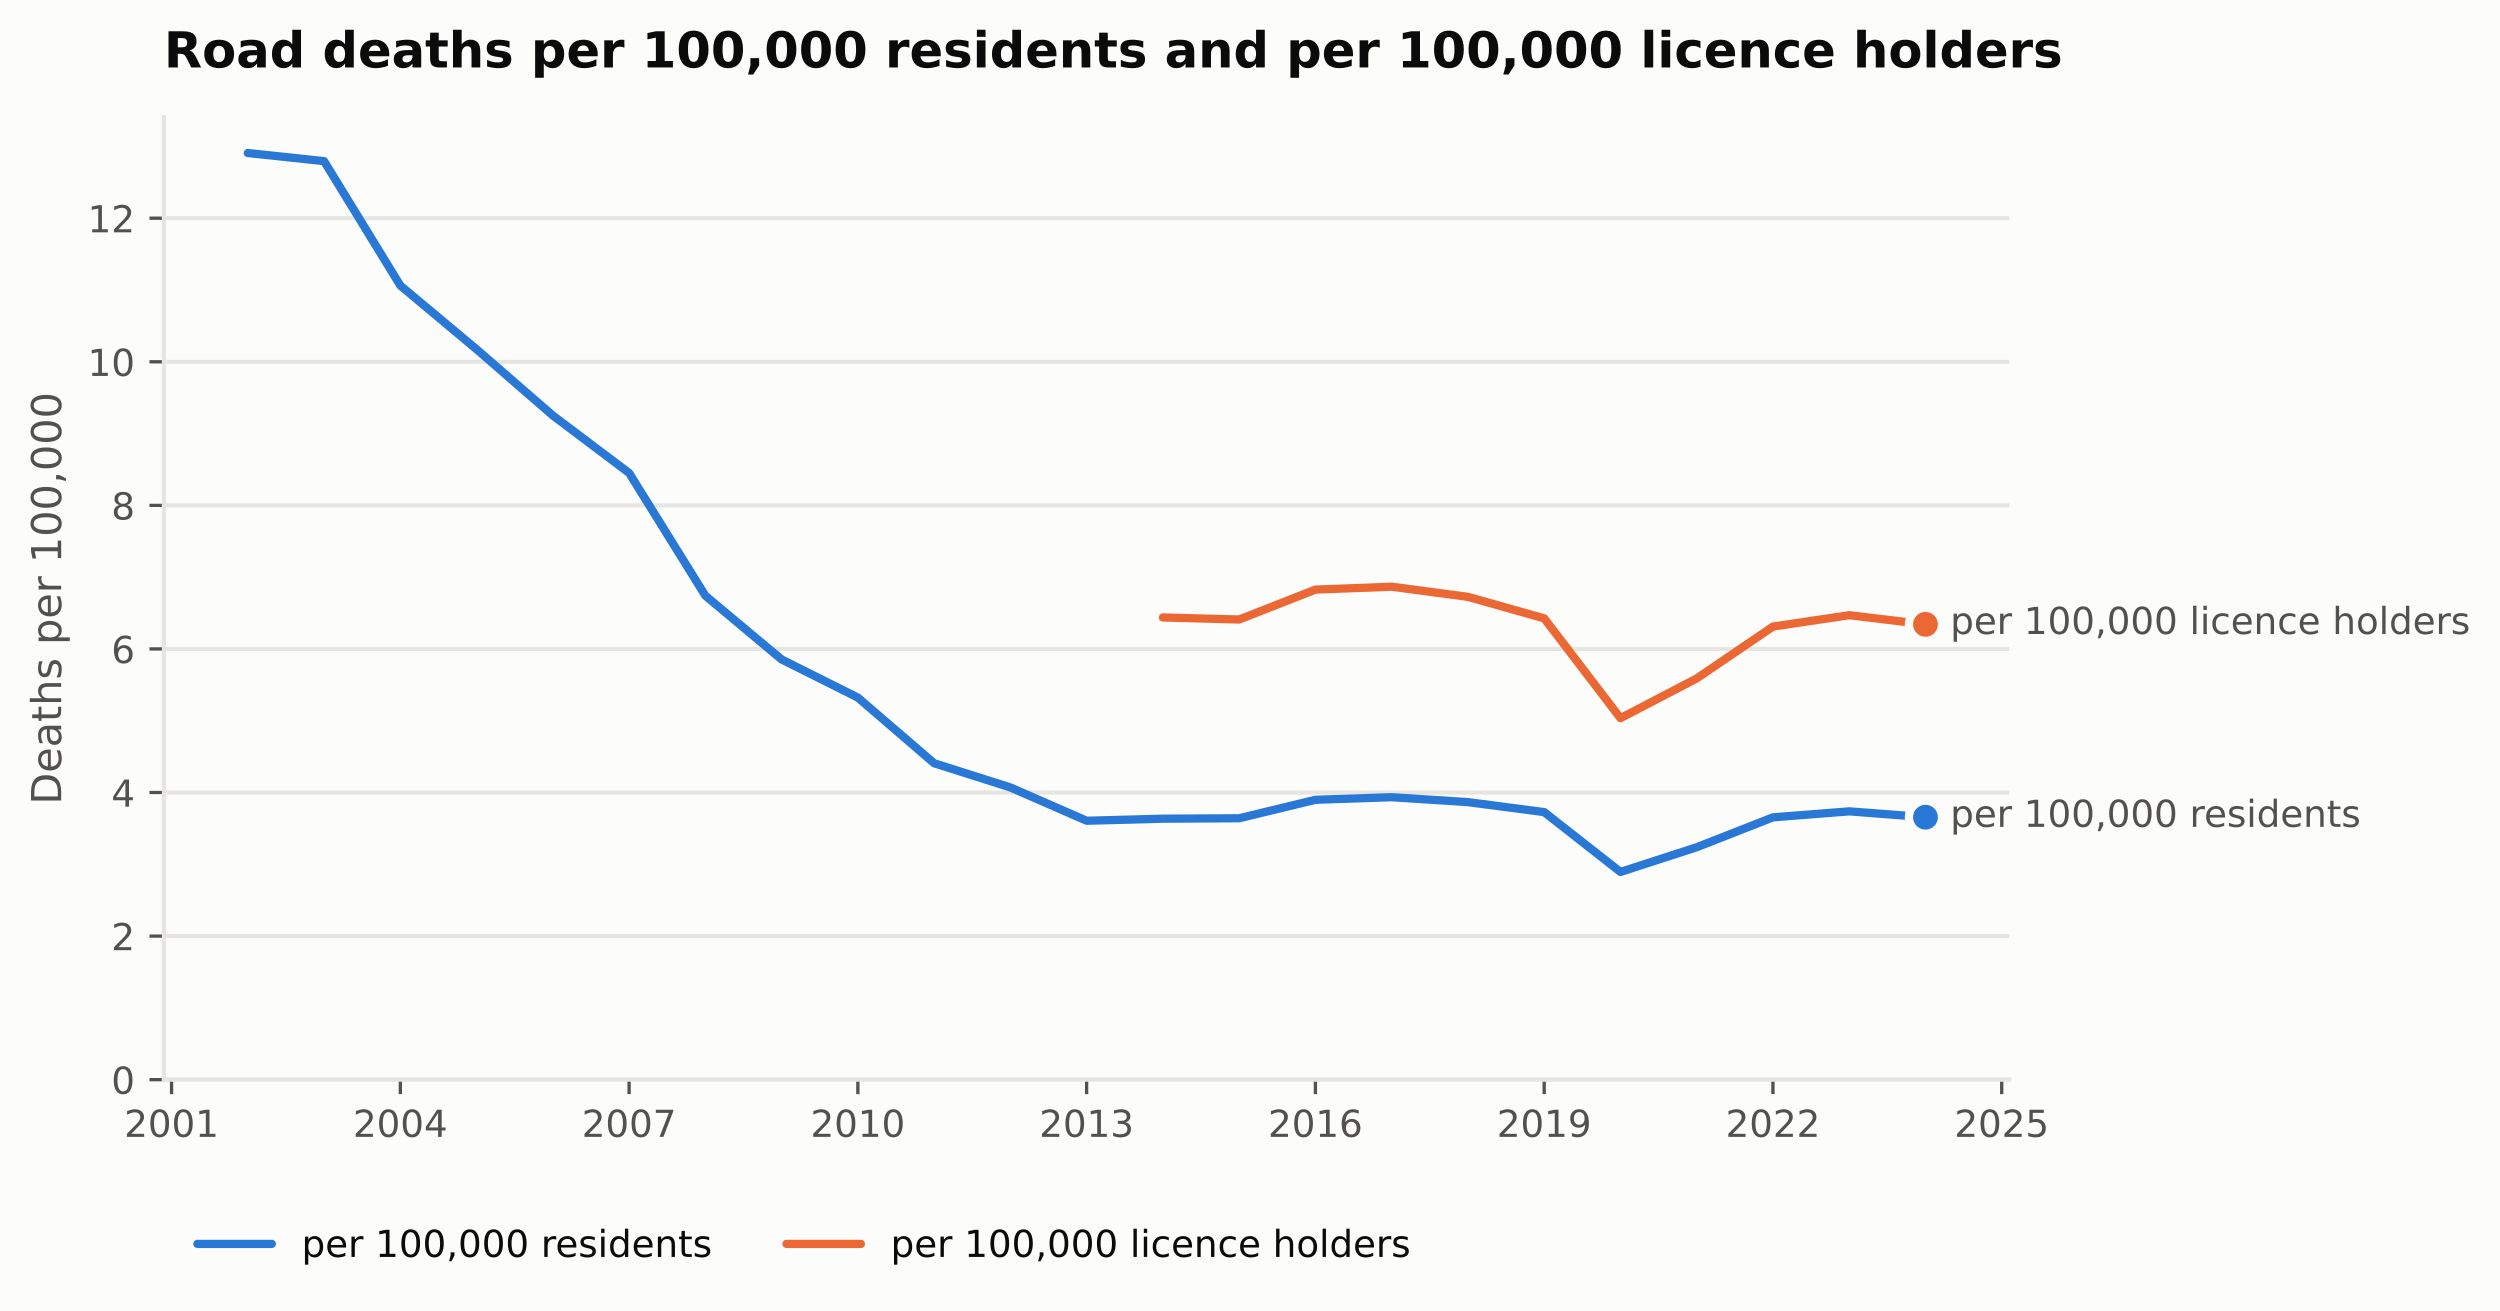
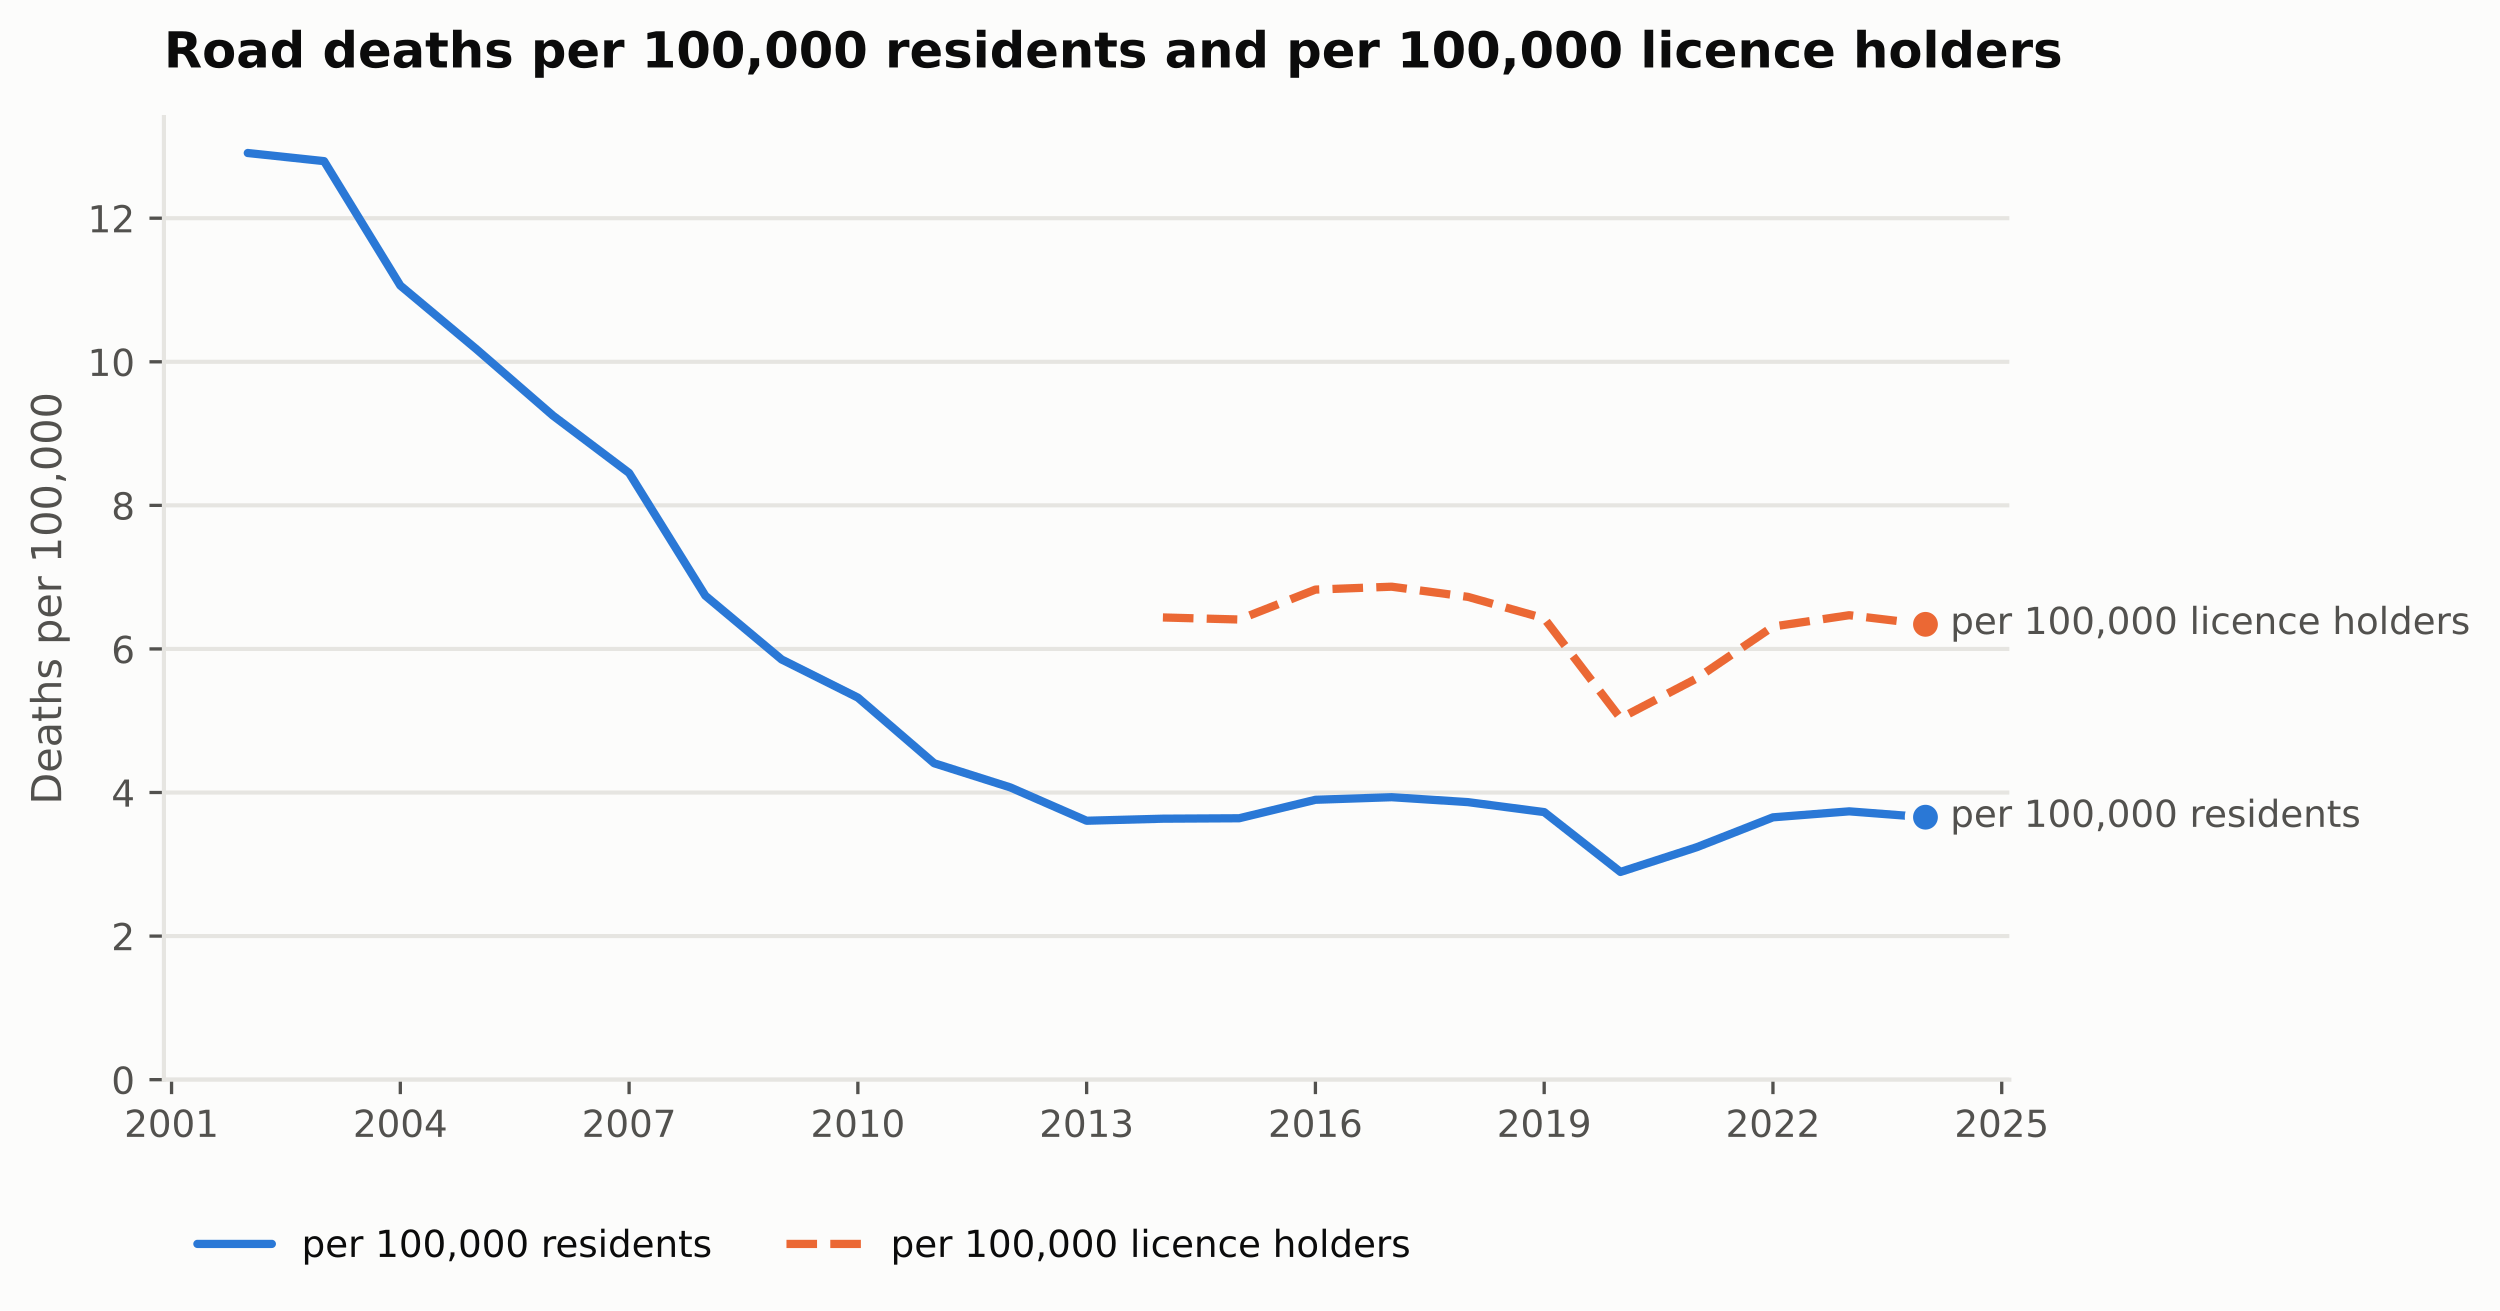
<svg xmlns="http://www.w3.org/2000/svg" xmlns:xlink="http://www.w3.org/1999/xlink" width="604.74pt" height="317.009pt" viewBox="0 0 604.74 317.009" version="1.1">
  <defs>
    <style type="text/css">*{stroke-linejoin: round; stroke-linecap: butt}</style>
  </defs>
  <g id="figure_1">
    <g id="patch_1">
      <path d="M 0 317.009  L 604.74 317.009  L 604.74 0  L 0 0  z " style="fill: #fcfcfb" />
    </g>
    <g id="axes_1">
      <g id="patch_2">
        <path d="M 39.653 261.166  L 486.053 261.166  L 486.053 28.318  L 39.653 28.318  z " style="fill: #fcfcfb" />
      </g>
      <g id="matplotlib.axis_1">
        <g id="xtick_1">
          <g id="line2d_1">
            <defs>
              <path id="m3a9c350e79" d="M 0 0  L 0 3.5  " style="stroke: #52514e; stroke-width: 0.8" />
            </defs>
            <g>
              <use xlink:href="#m3a9c350e79" x="41.498" y="261.166" style="fill: #52514e; stroke: #52514e; stroke-width: 0.8" />
            </g>
          </g>
          <g id="text_1">
            <text style="font-size: 9px; font-family: 'DejaVu Sans', 'Bitstream Vera Sans', 'Computer Modern Sans Serif', 'Lucida Grande', 'Verdana', 'Geneva', 'Lucid', 'Arial', 'Helvetica', 'Avant Garde', sans-serif; text-anchor: middle; fill: #52514e" x="41.498" y="275.004" transform="rotate(-0 41.49791 275.004)">2001</text>
          </g>
        </g>
        <g id="xtick_2">
          <g id="line2d_2">
            <g>
              <use xlink:href="#m3a9c350e79" x="96.837" y="261.166" style="fill: #52514e; stroke: #52514e; stroke-width: 0.8" />
            </g>
          </g>
          <g id="text_2">
            <text style="font-size: 9px; font-family: 'DejaVu Sans', 'Bitstream Vera Sans', 'Computer Modern Sans Serif', 'Lucida Grande', 'Verdana', 'Geneva', 'Lucid', 'Arial', 'Helvetica', 'Avant Garde', sans-serif; text-anchor: middle; fill: #52514e" x="96.837" y="275.004" transform="rotate(-0 96.83675 275.004)">2004</text>
          </g>
        </g>
        <g id="xtick_3">
          <g id="line2d_3">
            <g>
              <use xlink:href="#m3a9c350e79" x="152.176" y="261.166" style="fill: #52514e; stroke: #52514e; stroke-width: 0.8" />
            </g>
          </g>
          <g id="text_3">
            <text style="font-size: 9px; font-family: 'DejaVu Sans', 'Bitstream Vera Sans', 'Computer Modern Sans Serif', 'Lucida Grande', 'Verdana', 'Geneva', 'Lucid', 'Arial', 'Helvetica', 'Avant Garde', sans-serif; text-anchor: middle; fill: #52514e" x="152.176" y="275.004" transform="rotate(-0 152.1756 275.004)">2007</text>
          </g>
        </g>
        <g id="xtick_4">
          <g id="line2d_4">
            <g>
              <use xlink:href="#m3a9c350e79" x="207.514" y="261.166" style="fill: #52514e; stroke: #52514e; stroke-width: 0.8" />
            </g>
          </g>
          <g id="text_4">
            <text style="font-size: 9px; font-family: 'DejaVu Sans', 'Bitstream Vera Sans', 'Computer Modern Sans Serif', 'Lucida Grande', 'Verdana', 'Geneva', 'Lucid', 'Arial', 'Helvetica', 'Avant Garde', sans-serif; text-anchor: middle; fill: #52514e" x="207.514" y="275.004" transform="rotate(-0 207.5144 275.004)">2010</text>
          </g>
        </g>
        <g id="xtick_5">
          <g id="line2d_5">
            <g>
              <use xlink:href="#m3a9c350e79" x="262.853" y="261.166" style="fill: #52514e; stroke: #52514e; stroke-width: 0.8" />
            </g>
          </g>
          <g id="text_5">
            <text style="font-size: 9px; font-family: 'DejaVu Sans', 'Bitstream Vera Sans', 'Computer Modern Sans Serif', 'Lucida Grande', 'Verdana', 'Geneva', 'Lucid', 'Arial', 'Helvetica', 'Avant Garde', sans-serif; text-anchor: middle; fill: #52514e" x="262.853" y="275.004" transform="rotate(-0 262.8533 275.004)">2013</text>
          </g>
        </g>
        <g id="xtick_6">
          <g id="line2d_6">
            <g>
              <use xlink:href="#m3a9c350e79" x="318.192" y="261.166" style="fill: #52514e; stroke: #52514e; stroke-width: 0.8" />
            </g>
          </g>
          <g id="text_6">
            <text style="font-size: 9px; font-family: 'DejaVu Sans', 'Bitstream Vera Sans', 'Computer Modern Sans Serif', 'Lucida Grande', 'Verdana', 'Geneva', 'Lucid', 'Arial', 'Helvetica', 'Avant Garde', sans-serif; text-anchor: middle; fill: #52514e" x="318.192" y="275.004" transform="rotate(-0 318.1921 275.004)">2016</text>
          </g>
        </g>
        <g id="xtick_7">
          <g id="line2d_7">
            <g>
              <use xlink:href="#m3a9c350e79" x="373.531" y="261.166" style="fill: #52514e; stroke: #52514e; stroke-width: 0.8" />
            </g>
          </g>
          <g id="text_7">
            <text style="font-size: 9px; font-family: 'DejaVu Sans', 'Bitstream Vera Sans', 'Computer Modern Sans Serif', 'Lucida Grande', 'Verdana', 'Geneva', 'Lucid', 'Arial', 'Helvetica', 'Avant Garde', sans-serif; text-anchor: middle; fill: #52514e" x="373.531" y="275.004" transform="rotate(-0 373.531 275.004)">2019</text>
          </g>
        </g>
        <g id="xtick_8">
          <g id="line2d_8">
            <g>
              <use xlink:href="#m3a9c350e79" x="428.87" y="261.166" style="fill: #52514e; stroke: #52514e; stroke-width: 0.8" />
            </g>
          </g>
          <g id="text_8">
            <text style="font-size: 9px; font-family: 'DejaVu Sans', 'Bitstream Vera Sans', 'Computer Modern Sans Serif', 'Lucida Grande', 'Verdana', 'Geneva', 'Lucid', 'Arial', 'Helvetica', 'Avant Garde', sans-serif; text-anchor: middle; fill: #52514e" x="428.87" y="275.004" transform="rotate(-0 428.8698 275.004)">2022</text>
          </g>
        </g>
        <g id="xtick_9">
          <g id="line2d_9">
            <g>
              <use xlink:href="#m3a9c350e79" x="484.209" y="261.166" style="fill: #52514e; stroke: #52514e; stroke-width: 0.8" />
            </g>
          </g>
          <g id="text_9">
            <text style="font-size: 9px; font-family: 'DejaVu Sans', 'Bitstream Vera Sans', 'Computer Modern Sans Serif', 'Lucida Grande', 'Verdana', 'Geneva', 'Lucid', 'Arial', 'Helvetica', 'Avant Garde', sans-serif; text-anchor: middle; fill: #52514e" x="484.209" y="275.004" transform="rotate(-0 484.2087 275.004)">2025</text>
          </g>
        </g>
      </g>
      <g id="matplotlib.axis_2">
        <g id="ytick_1">
          <g id="line2d_10">
            <path d="M 39.653 261.166  L 486.053 261.166  " clip-path="url(#p6b22d9cc74)" style="fill: none; stroke: #e6e5e1; stroke-linecap: round" />
          </g>
          <g id="line2d_11">
            <defs>
              <path id="mdd3c75259f" d="M 0 0  L -3.5 0  " style="stroke: #52514e; stroke-width: 0.8" />
            </defs>
            <g>
              <use xlink:href="#mdd3c75259f" x="39.653" y="261.166" style="fill: #52514e; stroke: #52514e; stroke-width: 0.8" />
            </g>
          </g>
          <g id="text_10">
            <text style="font-size: 9px; font-family: 'DejaVu Sans', 'Bitstream Vera Sans', 'Computer Modern Sans Serif', 'Lucida Grande', 'Verdana', 'Geneva', 'Lucid', 'Arial', 'Helvetica', 'Avant Garde', sans-serif; text-anchor: end; fill: #52514e" x="32.653" y="264.585" transform="rotate(-0 32.65328 264.5851)">0</text>
          </g>
        </g>
        <g id="ytick_2">
          <g id="line2d_12">
            <path d="M 39.653 226.436  L 486.053 226.436  " clip-path="url(#p6b22d9cc74)" style="fill: none; stroke: #e6e5e1; stroke-linecap: round" />
          </g>
          <g id="line2d_13">
            <g>
              <use xlink:href="#mdd3c75259f" x="39.653" y="226.436" style="fill: #52514e; stroke: #52514e; stroke-width: 0.8" />
            </g>
          </g>
          <g id="text_11">
            <text style="font-size: 9px; font-family: 'DejaVu Sans', 'Bitstream Vera Sans', 'Computer Modern Sans Serif', 'Lucida Grande', 'Verdana', 'Geneva', 'Lucid', 'Arial', 'Helvetica', 'Avant Garde', sans-serif; text-anchor: end; fill: #52514e" x="32.653" y="229.855" transform="rotate(-0 32.65328 229.8546)">2</text>
          </g>
        </g>
        <g id="ytick_3">
          <g id="line2d_14">
            <path d="M 39.653 191.705  L 486.053 191.705  " clip-path="url(#p6b22d9cc74)" style="fill: none; stroke: #e6e5e1; stroke-linecap: round" />
          </g>
          <g id="line2d_15">
            <g>
              <use xlink:href="#mdd3c75259f" x="39.653" y="191.705" style="fill: #52514e; stroke: #52514e; stroke-width: 0.8" />
            </g>
          </g>
          <g id="text_12">
            <text style="font-size: 9px; font-family: 'DejaVu Sans', 'Bitstream Vera Sans', 'Computer Modern Sans Serif', 'Lucida Grande', 'Verdana', 'Geneva', 'Lucid', 'Arial', 'Helvetica', 'Avant Garde', sans-serif; text-anchor: end; fill: #52514e" x="32.653" y="195.124" transform="rotate(-0 32.65328 195.1241)">4</text>
          </g>
        </g>
        <g id="ytick_4">
          <g id="line2d_16">
            <path d="M 39.653 156.975  L 486.053 156.975  " clip-path="url(#p6b22d9cc74)" style="fill: none; stroke: #e6e5e1; stroke-linecap: round" />
          </g>
          <g id="line2d_17">
            <g>
              <use xlink:href="#mdd3c75259f" x="39.653" y="156.975" style="fill: #52514e; stroke: #52514e; stroke-width: 0.8" />
            </g>
          </g>
          <g id="text_13">
            <text style="font-size: 9px; font-family: 'DejaVu Sans', 'Bitstream Vera Sans', 'Computer Modern Sans Serif', 'Lucida Grande', 'Verdana', 'Geneva', 'Lucid', 'Arial', 'Helvetica', 'Avant Garde', sans-serif; text-anchor: end; fill: #52514e" x="32.653" y="160.394" transform="rotate(-0 32.65328 160.3936)">6</text>
          </g>
        </g>
        <g id="ytick_5">
          <g id="line2d_18">
            <path d="M 39.653 122.244  L 486.053 122.244  " clip-path="url(#p6b22d9cc74)" style="fill: none; stroke: #e6e5e1; stroke-linecap: round" />
          </g>
          <g id="line2d_19">
            <g>
              <use xlink:href="#mdd3c75259f" x="39.653" y="122.244" style="fill: #52514e; stroke: #52514e; stroke-width: 0.8" />
            </g>
          </g>
          <g id="text_14">
            <text style="font-size: 9px; font-family: 'DejaVu Sans', 'Bitstream Vera Sans', 'Computer Modern Sans Serif', 'Lucida Grande', 'Verdana', 'Geneva', 'Lucid', 'Arial', 'Helvetica', 'Avant Garde', sans-serif; text-anchor: end; fill: #52514e" x="32.653" y="125.663" transform="rotate(-0 32.65328 125.6631)">8</text>
          </g>
        </g>
        <g id="ytick_6">
          <g id="line2d_20">
            <path d="M 39.653 87.514  L 486.053 87.514  " clip-path="url(#p6b22d9cc74)" style="fill: none; stroke: #e6e5e1; stroke-linecap: round" />
          </g>
          <g id="line2d_21">
            <g>
              <use xlink:href="#mdd3c75259f" x="39.653" y="87.514" style="fill: #52514e; stroke: #52514e; stroke-width: 0.8" />
            </g>
          </g>
          <g id="text_15">
            <text style="font-size: 9px; font-family: 'DejaVu Sans', 'Bitstream Vera Sans', 'Computer Modern Sans Serif', 'Lucida Grande', 'Verdana', 'Geneva', 'Lucid', 'Arial', 'Helvetica', 'Avant Garde', sans-serif; text-anchor: end; fill: #52514e" x="32.653" y="90.933" transform="rotate(-0 32.65328 90.93258)">10</text>
          </g>
        </g>
        <g id="ytick_7">
          <g id="line2d_22">
            <path d="M 39.653 52.783  L 486.053 52.783  " clip-path="url(#p6b22d9cc74)" style="fill: none; stroke: #e6e5e1; stroke-linecap: round" />
          </g>
          <g id="line2d_23">
            <g>
              <use xlink:href="#mdd3c75259f" x="39.653" y="52.783" style="fill: #52514e; stroke: #52514e; stroke-width: 0.8" />
            </g>
          </g>
          <g id="text_16">
            <text style="font-size: 9px; font-family: 'DejaVu Sans', 'Bitstream Vera Sans', 'Computer Modern Sans Serif', 'Lucida Grande', 'Verdana', 'Geneva', 'Lucid', 'Arial', 'Helvetica', 'Avant Garde', sans-serif; text-anchor: end; fill: #52514e" x="32.653" y="56.202" transform="rotate(-0 32.65328 56.20208)">12</text>
          </g>
        </g>
        <g id="text_17">
          <text style="font-size: 10px; font-family: 'DejaVu Sans', 'Bitstream Vera Sans', 'Computer Modern Sans Serif', 'Lucida Grande', 'Verdana', 'Geneva', 'Lucid', 'Arial', 'Helvetica', 'Avant Garde', sans-serif; text-anchor: middle; fill: #52514e" x="14.798" y="144.742" transform="rotate(-90 14.79844 144.7421)">Deaths per 100,000</text>
        </g>
      </g>
      <g id="line2d_24">
        <path d="M 59.944 37.013  L 78.39 38.978  L 96.837 69.075  L 115.283 84.501  L 133.729 100.512  L 152.176 114.408  L 170.622 144.097  L 189.068 159.523  L 207.514 168.75  L 225.961 184.625  L 244.407 190.478  L 262.853 198.536  L 281.3 198.038  L 299.746 197.934  L 318.192 193.466  L 336.638 192.841  L 355.085 194.033  L 373.531 196.444  L 391.977 210.917  L 410.424 204.941  L 428.87 197.711  L 447.316 196.263  L 465.762 197.676  " clip-path="url(#p6b22d9cc74)" style="fill: none; stroke: #2a78d6; stroke-width: 2; stroke-linecap: round" />
      </g>
      <g id="line2d_25">
        <defs>
          <path id="mbdb302a14b" d="M 0 4  C 1.061 4 2.078 3.579 2.828 2.828  C 3.579 2.078 4 1.061 4 0  C 4 -1.061 3.579 -2.078 2.828 -2.828  C 2.078 -3.579 1.061 -4 0 -4  C -1.061 -4 -2.078 -3.579 -2.828 -2.828  C -3.579 -2.078 -4 -1.061 -4 0  C -4 1.061 -3.579 2.078 -2.828 2.828  C -2.078 3.579 -1.061 4 0 4  z " style="stroke: #fcfcfb; stroke-width: 2" />
        </defs>
        <g clip-path="url(#p6b22d9cc74)">
          <use xlink:href="#mbdb302a14b" x="465.762" y="197.676" style="fill: #2a78d6; stroke: #fcfcfb; stroke-width: 2" />
        </g>
      </g>
      <g id="line2d_26">
-         <path d="M 281.3 149.36  L 299.746 149.857  L 318.192 142.621  L 336.638 141.92  L 355.085 144.379  L 373.531 149.577  L 391.977 173.721  L 410.424 164.107  L 428.87 151.566  L 447.316 148.817  L 465.762 151.023  " clip-path="url(#p6b22d9cc74)" style="fill: none; stroke: #eb6834; stroke-width: 2; stroke-linecap: round" />
+         <path d="M 281.3 149.36  L 299.746 149.857  L 318.192 142.621  L 336.638 141.92  L 355.085 144.379  L 373.531 149.577  L 391.977 173.721  L 410.424 164.107  L 428.87 151.566  L 447.316 148.817  L 465.762 151.023  " clip-path="url(#p6b22d9cc74)" style="fill: none; stroke-dasharray: 7.4,3.2; stroke-dashoffset: 0; stroke: #eb6834; stroke-width: 2" />
      </g>
      <g id="line2d_27">
        <defs>
          <path id="m415b86604d" d="M 0 4  C 1.061 4 2.078 3.579 2.828 2.828  C 3.579 2.078 4 1.061 4 0  C 4 -1.061 3.579 -2.078 2.828 -2.828  C 2.078 -3.579 1.061 -4 0 -4  C -1.061 -4 -2.078 -3.579 -2.828 -2.828  C -3.579 -2.078 -4 -1.061 -4 0  C -4 1.061 -3.579 2.078 -2.828 2.828  C -2.078 3.579 -1.061 4 0 4  z " style="stroke: #fcfcfb; stroke-width: 2" />
        </defs>
        <g clip-path="url(#p6b22d9cc74)">
          <use xlink:href="#m415b86604d" x="465.762" y="151.023" style="fill: #eb6834; stroke: #fcfcfb; stroke-width: 2" />
        </g>
      </g>
      <g id="patch_3">
        <path d="M 39.653 261.166  L 39.653 28.318  " style="fill: none; stroke: #e6e5e1; stroke-linejoin: miter; stroke-linecap: square" />
      </g>
      <g id="patch_4">
        <path d="M 39.653 261.166  L 486.053 261.166  " style="fill: none; stroke: #e6e5e1; stroke-linejoin: miter; stroke-linecap: square" />
      </g>
      <g id="text_18">
        <text style="font-size: 9px; font-family: 'DejaVu Sans', 'Bitstream Vera Sans', 'Computer Modern Sans Serif', 'Lucida Grande', 'Verdana', 'Geneva', 'Lucid', 'Arial', 'Helvetica', 'Avant Garde', sans-serif; text-anchor: start; fill: #52514e" x="471.762" y="200.015" transform="rotate(-0 471.7624 200.0145)">per 100,000 residents</text>
      </g>
      <g id="text_19">
        <text style="font-size: 9px; font-family: 'DejaVu Sans', 'Bitstream Vera Sans', 'Computer Modern Sans Serif', 'Lucida Grande', 'Verdana', 'Geneva', 'Lucid', 'Arial', 'Helvetica', 'Avant Garde', sans-serif; text-anchor: start; fill: #52514e" x="471.762" y="153.361" transform="rotate(-0 471.7624 153.3613)">per 100,000 licence holders</text>
      </g>
      <g id="text_20">
        <text style="font-weight: 700; font-size: 12px; font-family: 'DejaVu Sans', 'Bitstream Vera Sans', 'Computer Modern Sans Serif', 'Lucida Grande', 'Verdana', 'Geneva', 'Lucid', 'Arial', 'Helvetica', 'Avant Garde', sans-serif; text-anchor: start; fill: #0b0b0b" x="39.653" y="16.318" transform="rotate(-0 39.65328 16.31812)">Road deaths per 100,000 residents and per 100,000 licence holders</text>
      </g>
      <g id="legend_1">
        <g id="line2d_28">
          <path d="M 47.753 300.896  L 56.753 300.896  L 65.753 300.896  " style="fill: none; stroke: #2a78d6; stroke-width: 2; stroke-linecap: round" />
        </g>
        <g id="text_21">
          <text style="font-size: 9px; font-family: 'DejaVu Sans', 'Bitstream Vera Sans', 'Computer Modern Sans Serif', 'Lucida Grande', 'Verdana', 'Geneva', 'Lucid', 'Arial', 'Helvetica', 'Avant Garde', sans-serif; text-anchor: start; fill: #0b0b0b" x="72.953" y="304.046" transform="rotate(-0 72.95328 304.0465)">per 100,000 residents</text>
        </g>
        <g id="line2d_29">
-           <path d="M 190.243 300.896  L 199.243 300.896  L 208.243 300.896  " style="fill: none; stroke: #eb6834; stroke-width: 2; stroke-linecap: round" />
+           <path d="M 190.243 300.896  L 199.243 300.896  L 208.243 300.896  " style="fill: none; stroke-dasharray: 7.4,3.2; stroke-dashoffset: 0; stroke: #eb6834; stroke-width: 2" />
        </g>
        <g id="text_22">
          <text style="font-size: 9px; font-family: 'DejaVu Sans', 'Bitstream Vera Sans', 'Computer Modern Sans Serif', 'Lucida Grande', 'Verdana', 'Geneva', 'Lucid', 'Arial', 'Helvetica', 'Avant Garde', sans-serif; text-anchor: start; fill: #0b0b0b" x="215.443" y="304.046" transform="rotate(-0 215.443 304.0465)">per 100,000 licence holders</text>
        </g>
      </g>
    </g>
  </g>
  <defs>
    <clipPath id="p6b22d9cc74">
      <rect x="39.653" y="28.318" width="446.4" height="232.848" />
    </clipPath>
  </defs>
</svg>
